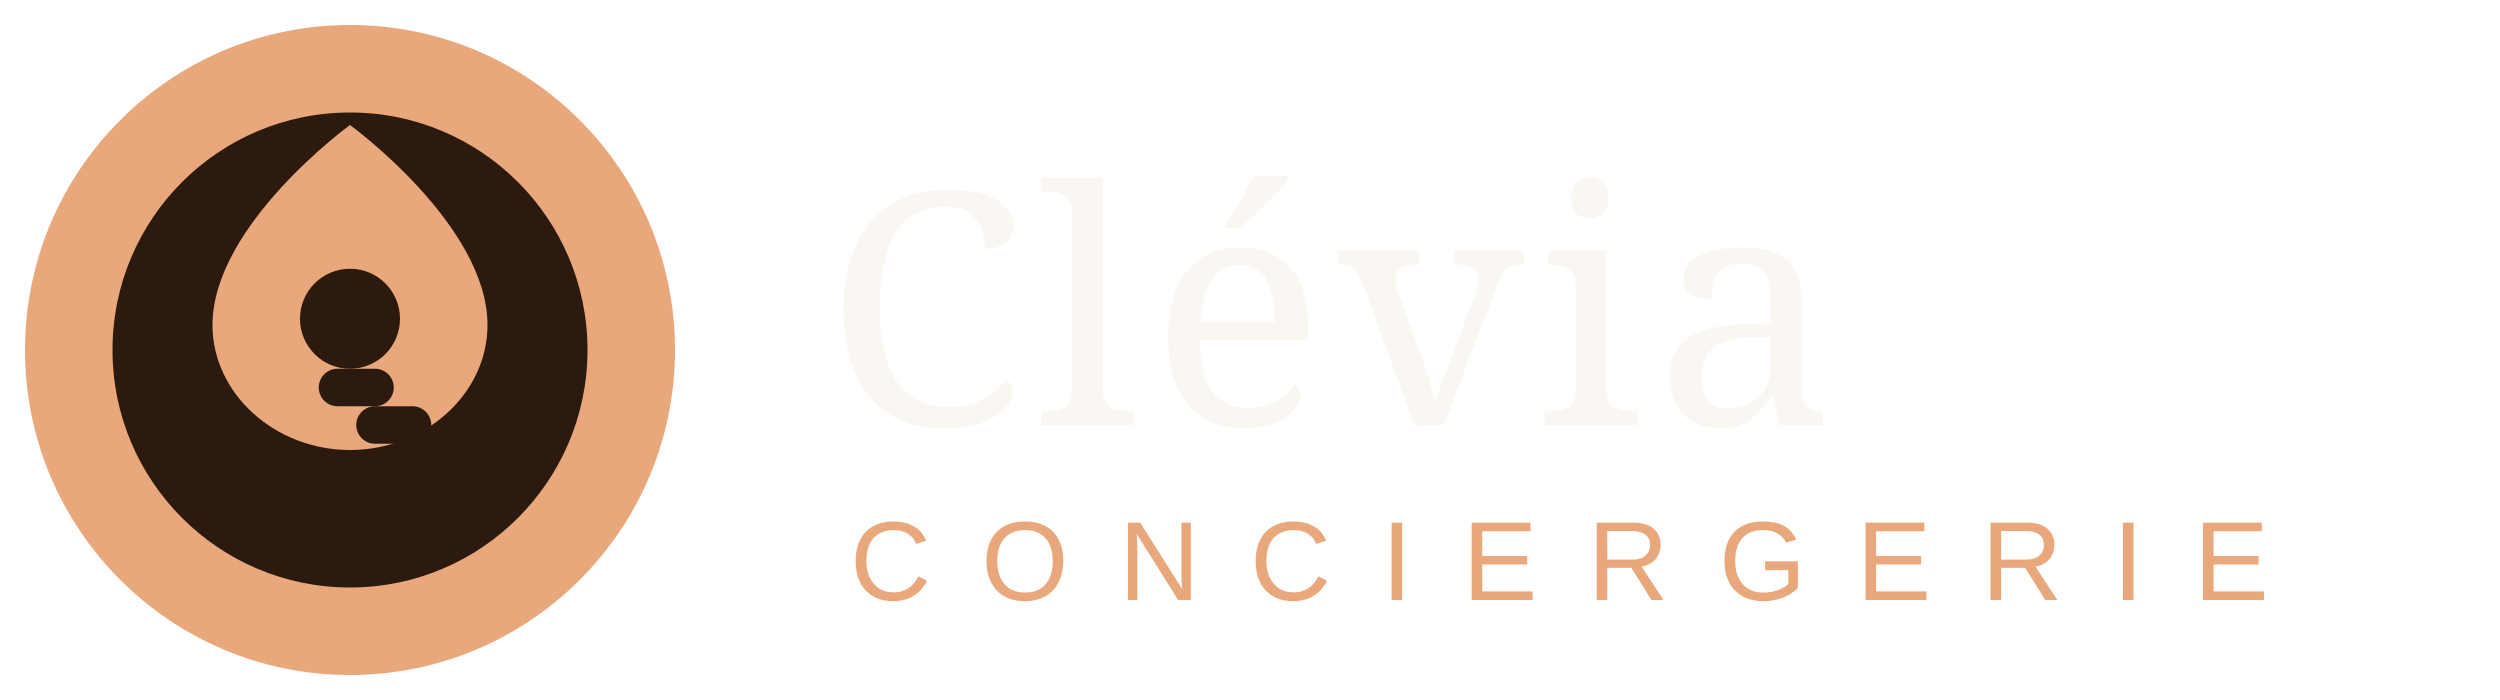
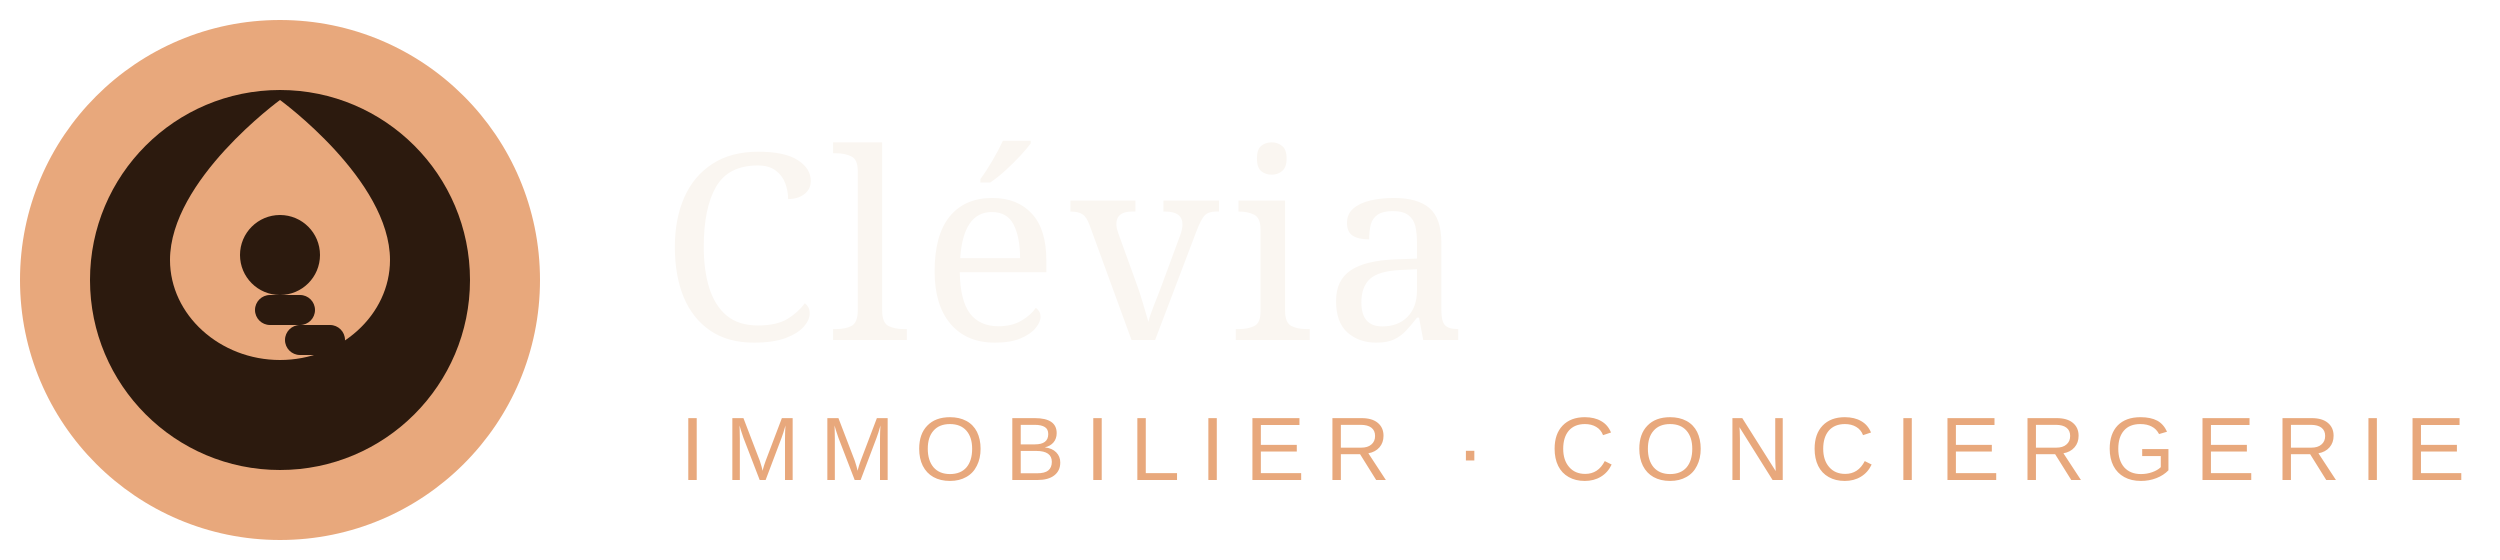
- <svg xmlns="http://www.w3.org/2000/svg" width="200" height="56" viewBox="0 0 200 56" fill="none">
+ <svg xmlns="http://www.w3.org/2000/svg" width="250" height="56" viewBox="0 0 250 56" fill="none">
  <circle cx="28" cy="28" r="26" fill="#E8A87C" />
  <circle cx="28" cy="28" r="19" fill="#2C1A0E" />
  <path d="M28 10C28 10 17 18 17 26C17 31.5 22 36 28 36C34 36 39 31.5 39 26C39 18 28 10 28 10Z" fill="#E8A87C" />
  <circle cx="28" cy="25.5" r="4" fill="#2C1A0E" />
  <rect x="25.5" y="29.5" width="6" height="3" rx="1.5" fill="#2C1A0E" />
  <rect x="28.5" y="32.5" width="6" height="3" rx="1.5" fill="#2C1A0E" />
  <text x="66" y="34" font-family="Cormorant Garamond, Georgia, serif" font-size="26" font-weight="400" fill="#FAF6F1" letter-spacing="1">Clévia</text>
-   <text x="68" y="48" font-family="DM Sans, Arial, sans-serif" font-size="9" font-weight="400" fill="#E8A87C" letter-spacing="4">CONCIERGERIE</text>
+   <text x="68" y="48" font-family="DM Sans, Arial, sans-serif" font-size="9" font-weight="400" fill="#E8A87C" letter-spacing="2">IMMOBILIER · CONCIERGERIE</text>
</svg>
